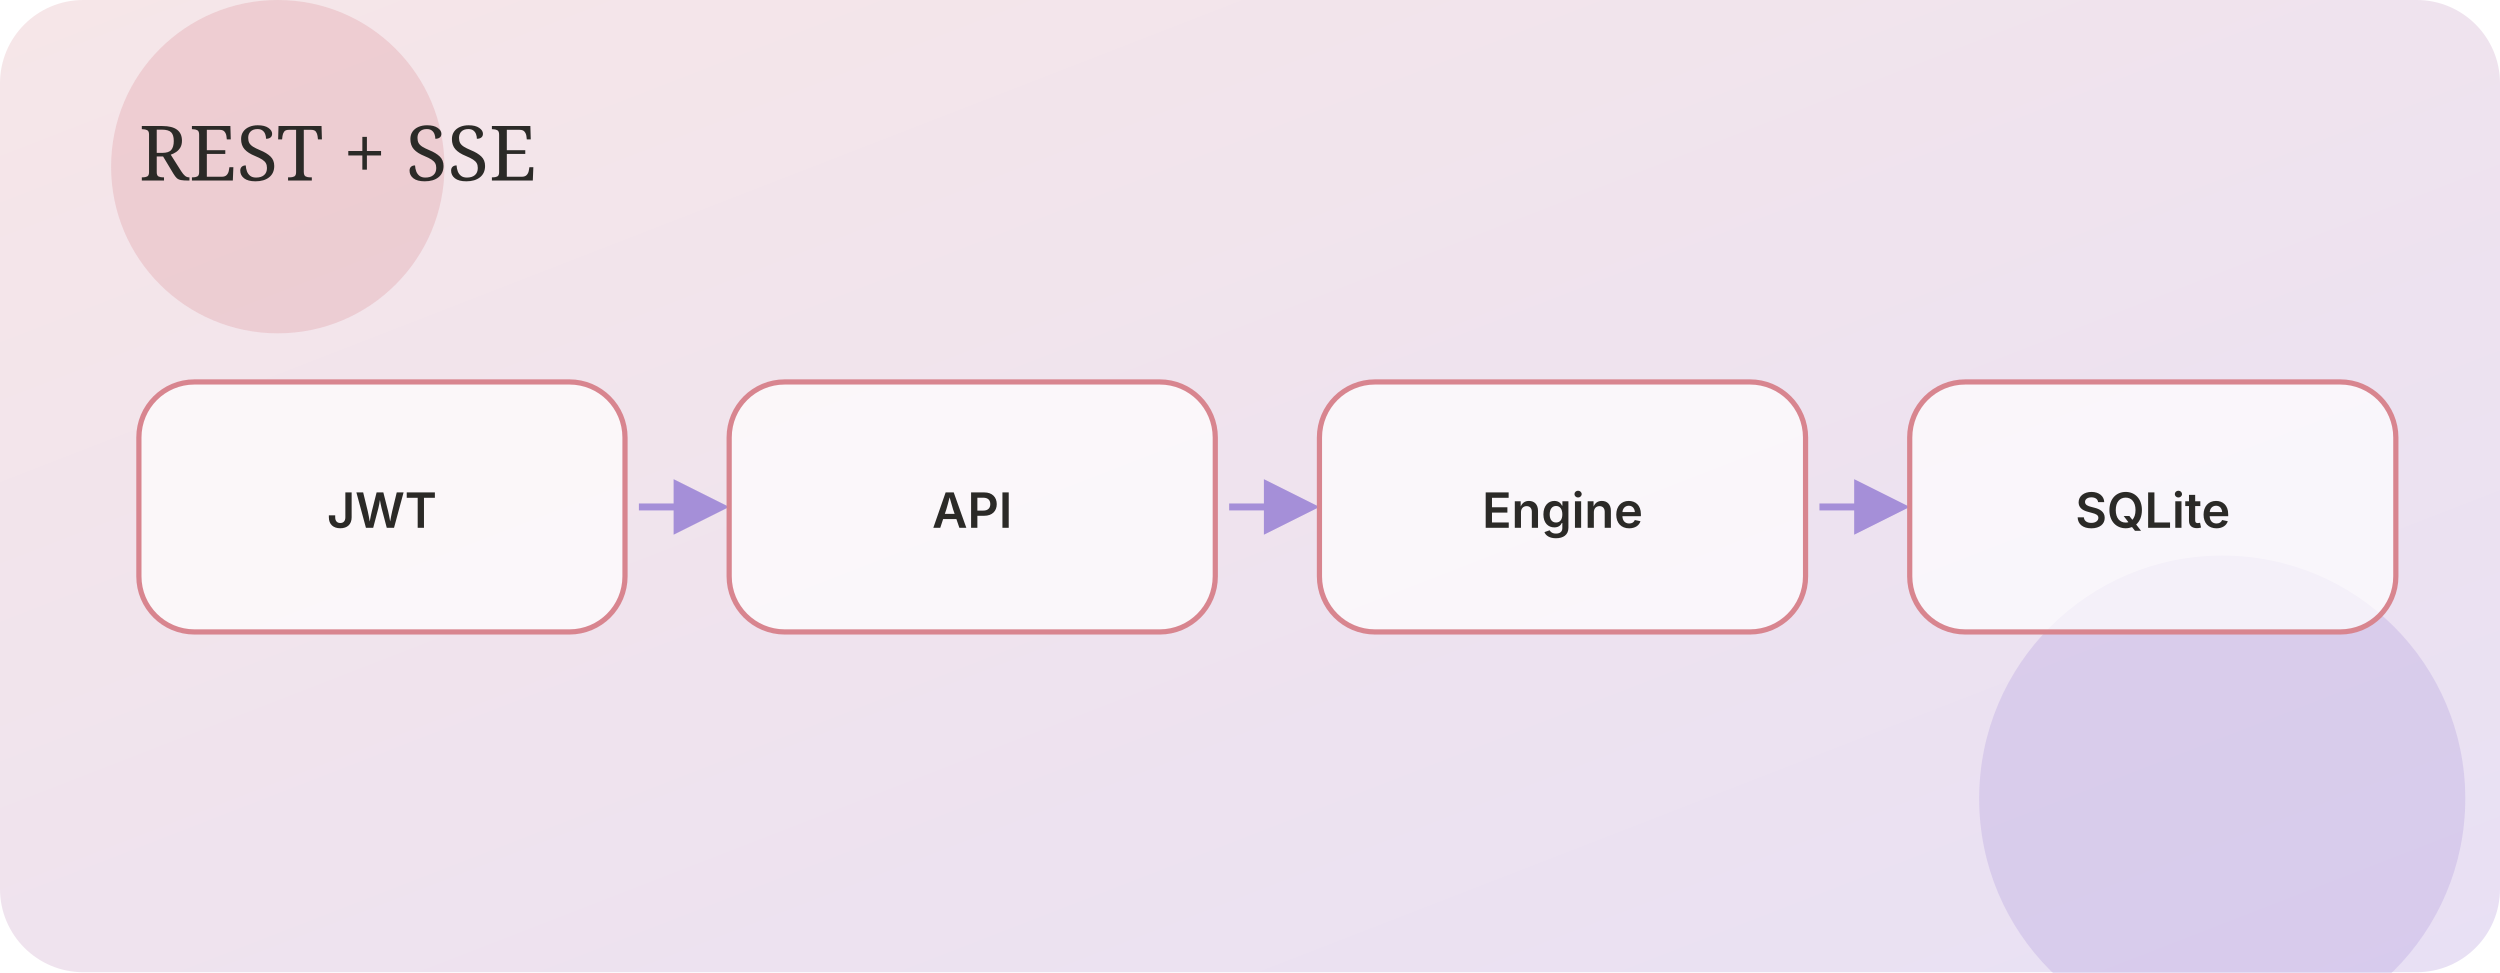
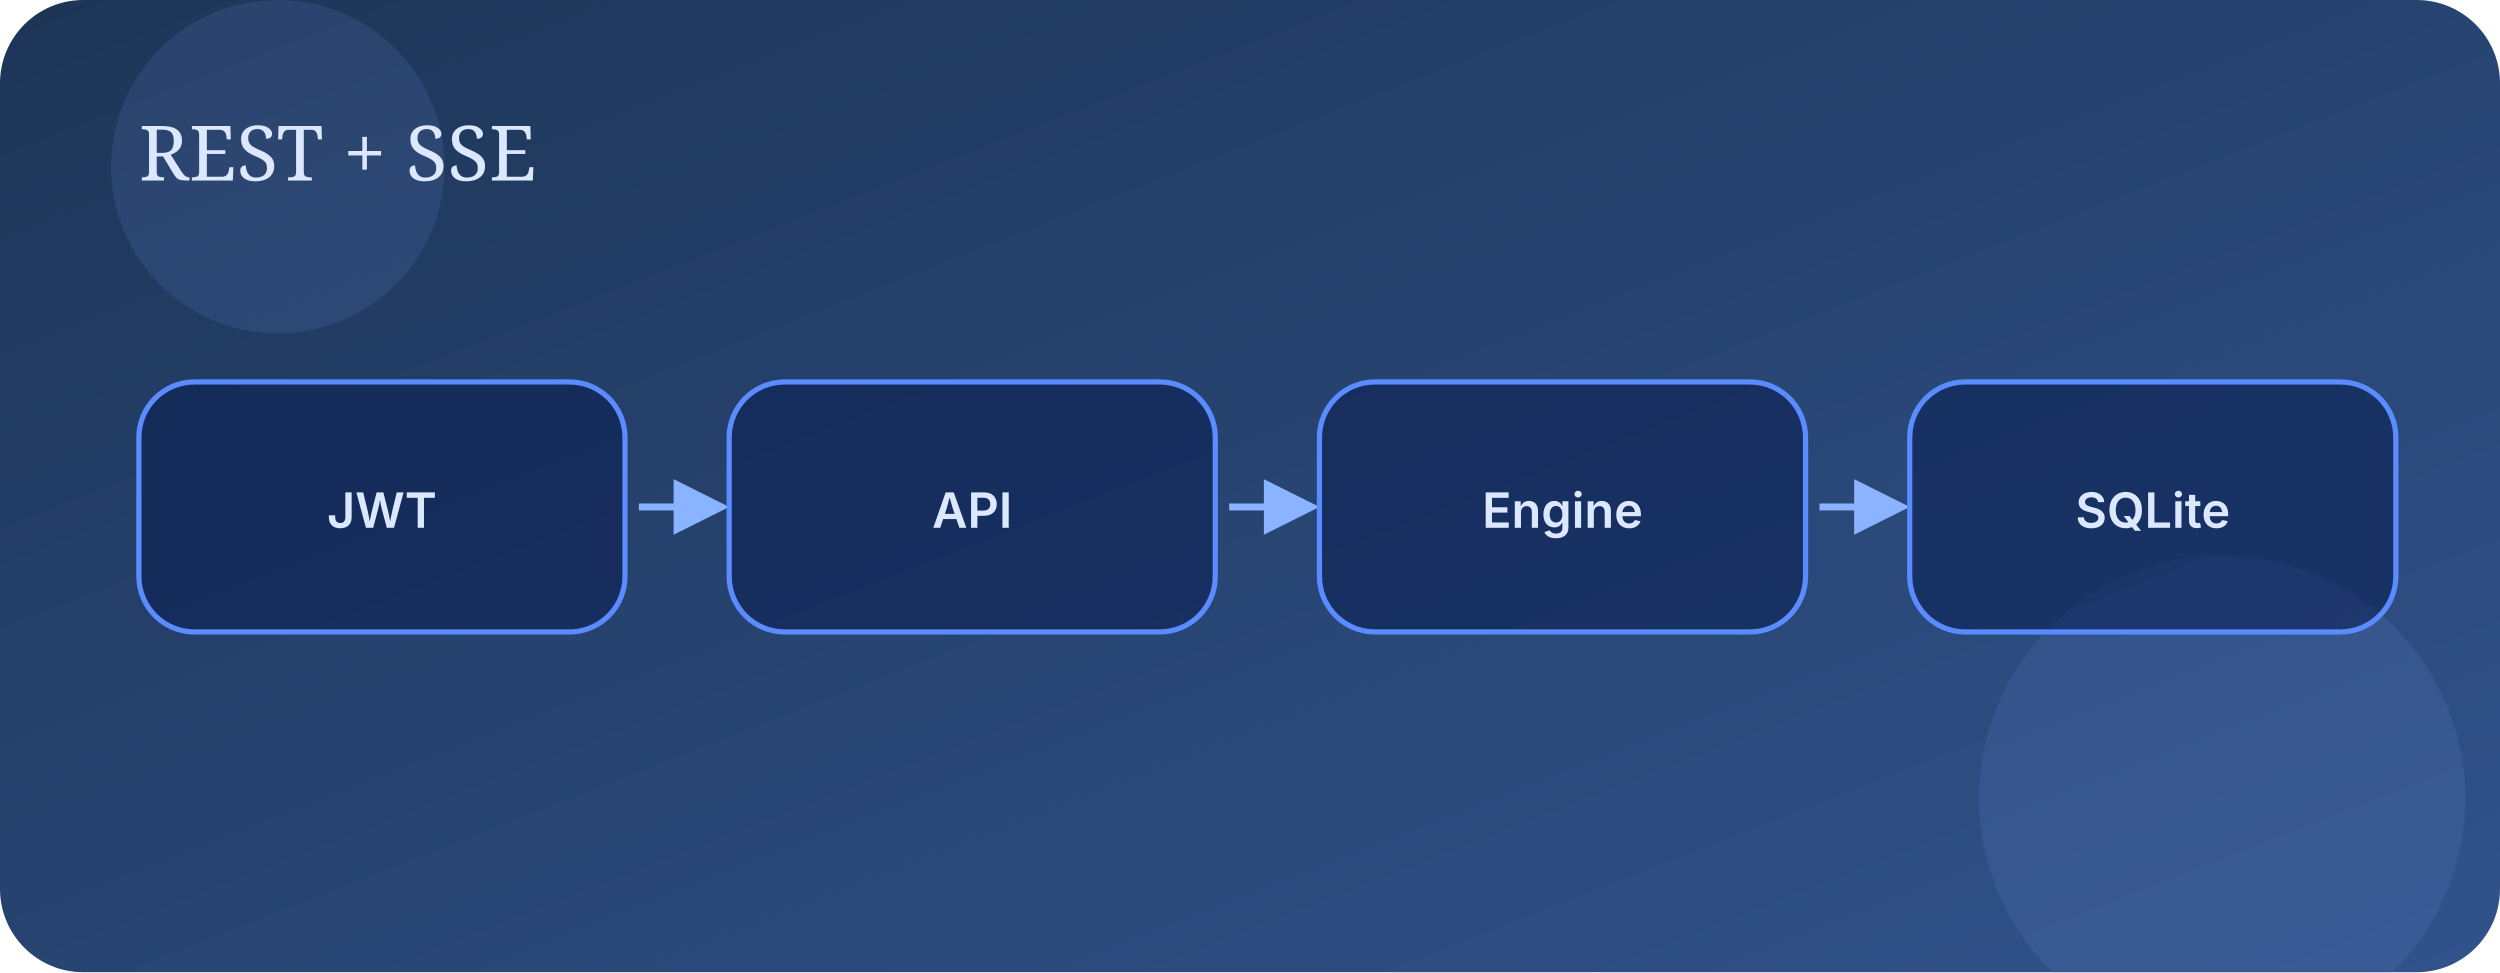
<svg xmlns="http://www.w3.org/2000/svg" viewBox="0 0 720 280" width="720" height="280">
  <defs>
    <linearGradient id="g" x1="0" y1="0" x2="1" y2="1">
-       <stop offset="0" stop-color="#f6e6e8" />
-       <stop offset="1" stop-color="#e8e0f4" />
+       <stop offset="0" stop-color="#1d3557" />
+       <stop offset="1" stop-color="#31538c" />
    </linearGradient>
    <marker id="arr" markerWidth="8" markerHeight="8" refX="6" refY="4" orient="auto">
-       <path d="M0 0 L8 4 L0 8 z" fill="#a58fd8" />
+       <path d="M0 0 L8 4 L0 8 z" fill="#8ab4ff" />
    </marker>
  </defs>
  <rect width="720" height="280" rx="24" fill="url(#g)" />
-   <circle cx="80" cy="48" r="48" fill="rgba(216,133,143,0.25)" />
-   <circle cx="640" cy="230" r="70" fill="rgba(165,143,216,0.25)" />
-   <text x="40" y="52" font-family="Georgia, serif" font-size="22" fill="#2b2a27">REST + SSE</text>
-   <rect x="40" y="110" width="140" height="72" rx="16" fill="rgba(255,255,255,0.7)" stroke="#d8858f" stroke-width="1.5" />
-   <text x="110" y="152" text-anchor="middle" font-family="Inter, sans-serif" font-size="14" font-weight="600" fill="#2b2a27">JWT</text>
-   <path d="M184 146 H206" stroke="#a58fd8" stroke-width="2" marker-end="url(#arr)" />
-   <rect x="210" y="110" width="140" height="72" rx="16" fill="rgba(255,255,255,0.7)" stroke="#d8858f" stroke-width="1.5" />
-   <text x="280" y="152" text-anchor="middle" font-family="Inter, sans-serif" font-size="14" font-weight="600" fill="#2b2a27">API</text>
-   <path d="M354 146 H376" stroke="#a58fd8" stroke-width="2" marker-end="url(#arr)" />
-   <rect x="380" y="110" width="140" height="72" rx="16" fill="rgba(255,255,255,0.7)" stroke="#d8858f" stroke-width="1.5" />
-   <text x="450" y="152" text-anchor="middle" font-family="Inter, sans-serif" font-size="14" font-weight="600" fill="#2b2a27">Engine</text>
-   <path d="M524 146 H546" stroke="#a58fd8" stroke-width="2" marker-end="url(#arr)" />
-   <rect x="550" y="110" width="140" height="72" rx="16" fill="rgba(255,255,255,0.7)" stroke="#d8858f" stroke-width="1.5" />
-   <text x="620" y="152" text-anchor="middle" font-family="Inter, sans-serif" font-size="14" font-weight="600" fill="#2b2a27">SQLite</text>
+   <circle cx="80" cy="48" r="48" fill="rgba(100,130,200,0.18)" />
+   <circle cx="640" cy="230" r="70" fill="rgba(100,130,200,0.18)" />
+   <text x="40" y="52" font-family="Georgia, serif" font-size="22" fill="#dce8ff">REST + SSE</text>
+   <rect x="40" y="110" width="140" height="72" rx="16" fill="rgba(10,30,80,0.55)" stroke="#5b8cff" stroke-width="1.5" />
+   <text x="110" y="152" text-anchor="middle" font-family="Inter, sans-serif" font-size="14" font-weight="600" fill="#dce8ff">JWT</text>
+   <path d="M184 146 H206" stroke="#8ab4ff" stroke-width="2" marker-end="url(#arr)" />
+   <rect x="210" y="110" width="140" height="72" rx="16" fill="rgba(10,30,80,0.55)" stroke="#5b8cff" stroke-width="1.5" />
+   <text x="280" y="152" text-anchor="middle" font-family="Inter, sans-serif" font-size="14" font-weight="600" fill="#dce8ff">API</text>
+   <path d="M354 146 H376" stroke="#8ab4ff" stroke-width="2" marker-end="url(#arr)" />
+   <rect x="380" y="110" width="140" height="72" rx="16" fill="rgba(10,30,80,0.55)" stroke="#5b8cff" stroke-width="1.5" />
+   <text x="450" y="152" text-anchor="middle" font-family="Inter, sans-serif" font-size="14" font-weight="600" fill="#dce8ff">Engine</text>
+   <path d="M524 146 H546" stroke="#8ab4ff" stroke-width="2" marker-end="url(#arr)" />
+   <rect x="550" y="110" width="140" height="72" rx="16" fill="rgba(10,30,80,0.55)" stroke="#5b8cff" stroke-width="1.5" />
+   <text x="620" y="152" text-anchor="middle" font-family="Inter, sans-serif" font-size="14" font-weight="600" fill="#dce8ff">SQLite</text>
</svg>
